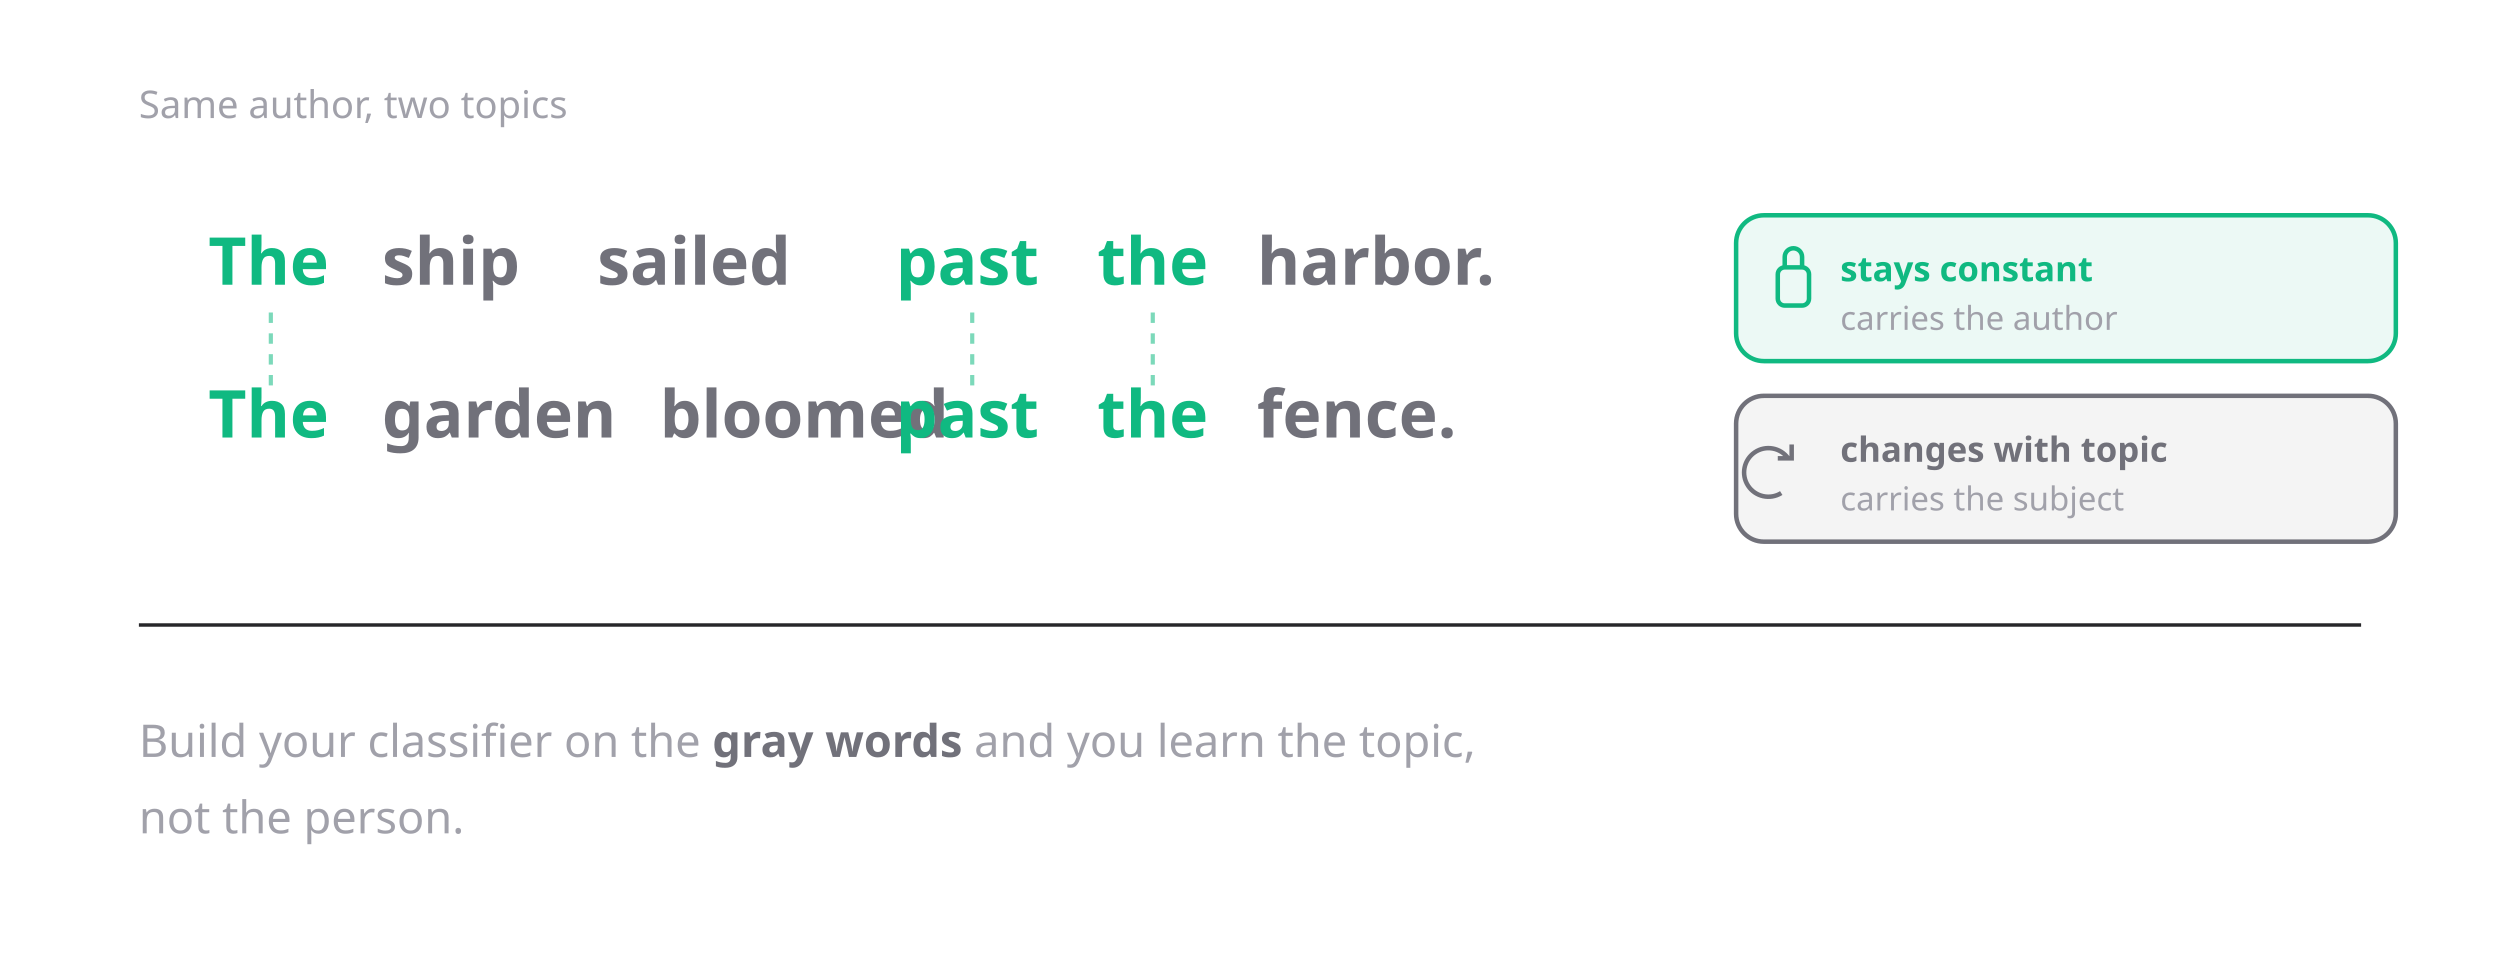
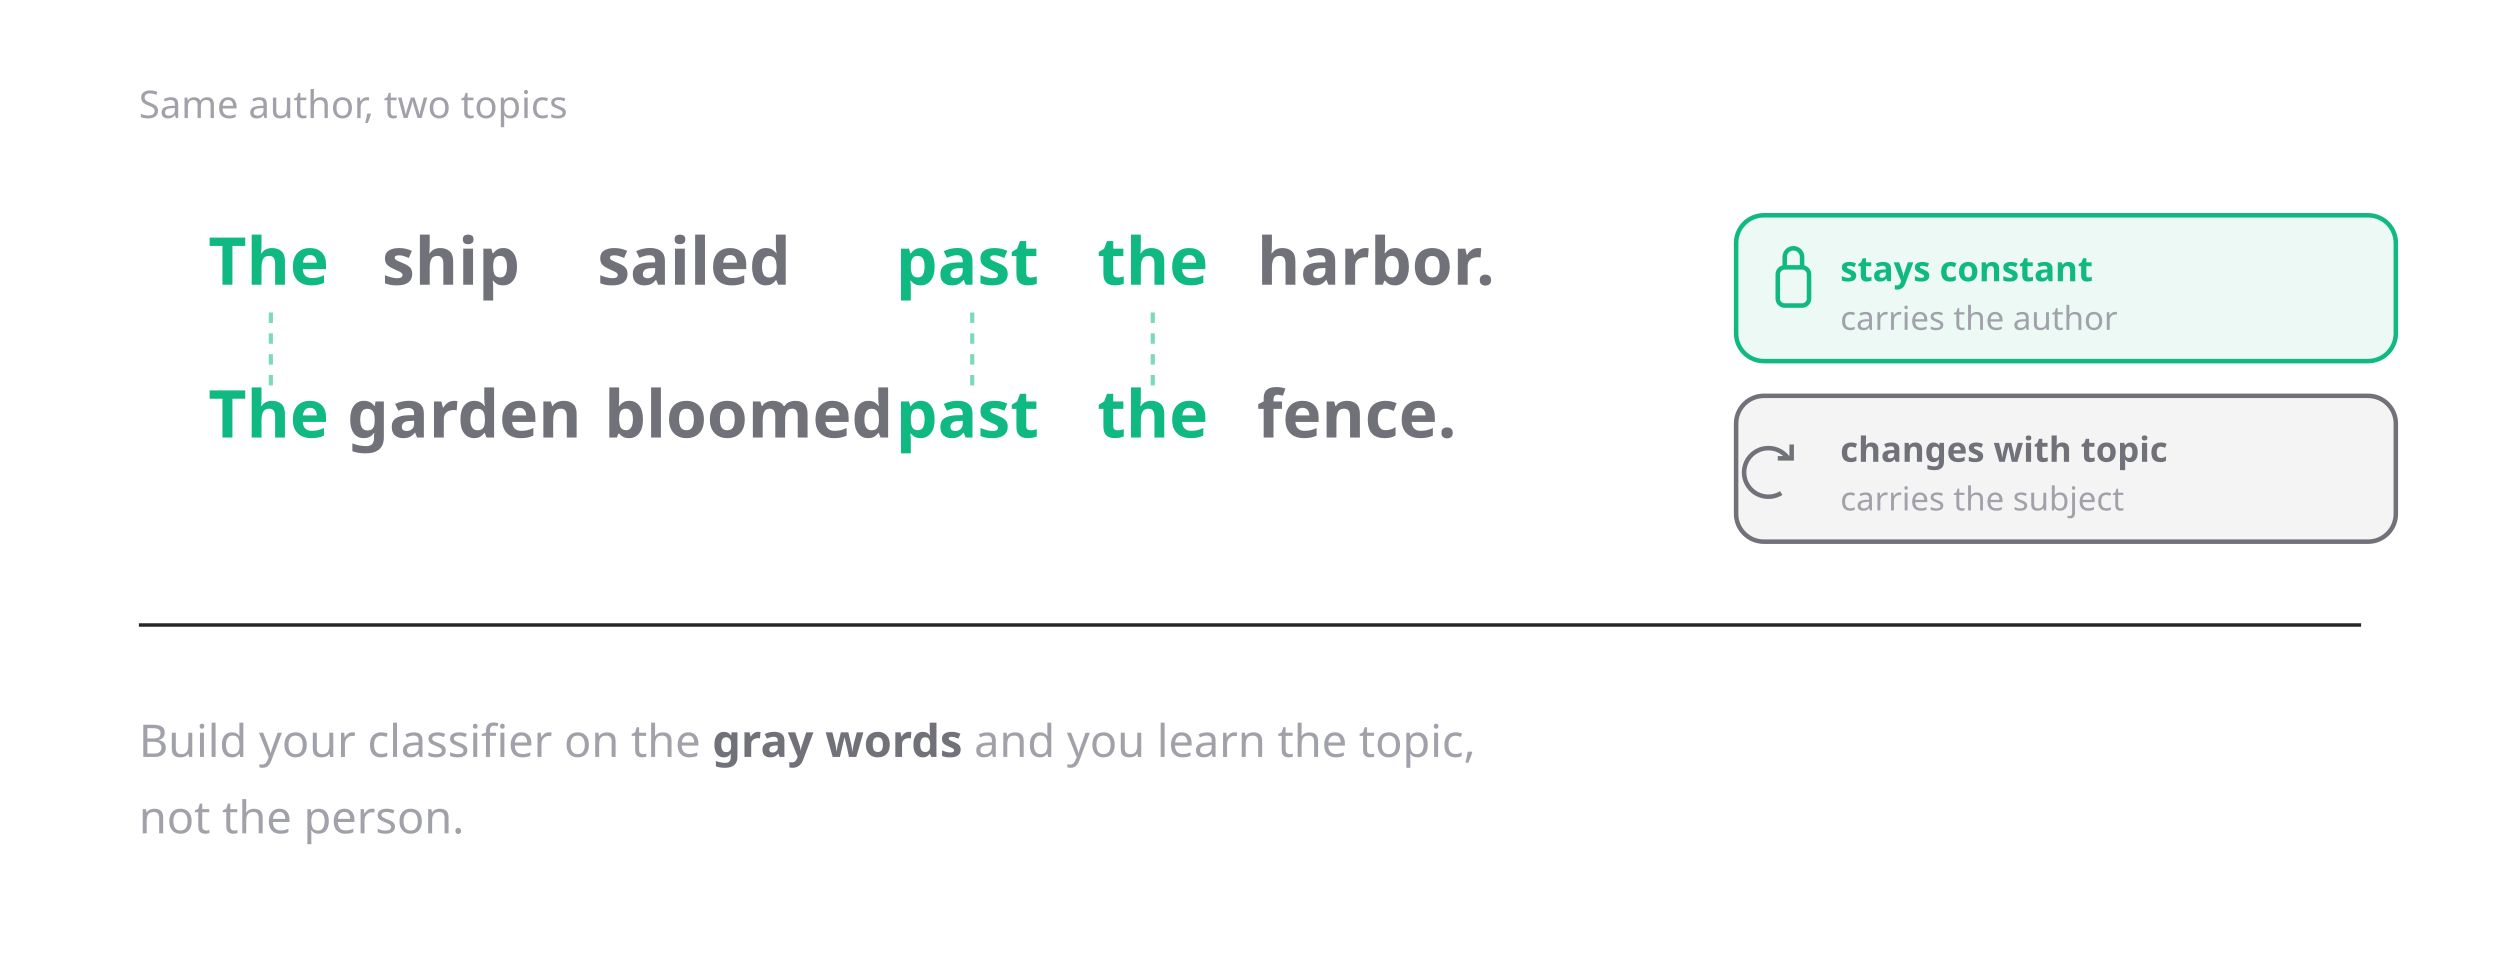
<svg xmlns="http://www.w3.org/2000/svg" viewBox="0 0 720 280" font-family="ui-sans-serif, system-ui, sans-serif">
  <text x="40" y="34" font-size="11" fill="#A1A1AA">Same author, two topics</text>
  <g font-size="19" font-weight="600">
    <text x="60" y="82" fill="#10B981">The</text>
    <text x="110" y="82" fill="#71717A">ship</text>
    <text x="172" y="82" fill="#71717A">sailed</text>
    <text x="258" y="82" fill="#10B981">past</text>
    <text x="316" y="82" fill="#10B981">the</text>
    <text x="362" y="82" fill="#71717A">harbor.</text>
  </g>
  <g font-size="19" font-weight="600">
    <text x="60" y="126" fill="#10B981">The</text>
-     <text x="110" y="126" fill="#71717A">garden</text>
-     <text x="190" y="126" fill="#71717A">bloomed</text>
+     <text x="100" y="126" fill="#71717A">garden</text>
+     <text x="174" y="126" fill="#71717A">bloomed</text>
    <text x="258" y="126" fill="#10B981">past</text>
    <text x="316" y="126" fill="#10B981">the</text>
    <text x="362" y="126" fill="#71717A">fence.</text>
  </g>
  <g stroke="#10B981" stroke-width="1.2" stroke-dasharray="3 3" opacity="0.55">
    <line x1="78" y1="90" x2="78" y2="112" />
    <line x1="280" y1="90" x2="280" y2="112" />
    <line x1="332" y1="90" x2="332" y2="112" />
  </g>
  <g transform="translate(500,62)">
    <rect x="0" y="0" width="190" height="42" rx="8" fill="#10B981" fill-opacity="0.08" stroke="#10B981" stroke-width="1.3" />
    <rect x="12" y="15" width="9" height="11" rx="2" fill="none" stroke="#10B981" stroke-width="1.3" />
    <path d="M14 15 v-3 a2.5 2.5 0 0 1 5 0 v3" fill="none" stroke="#10B981" stroke-width="1.3" />
    <text x="30" y="19" font-size="10" font-weight="600" fill="#10B981">stays constant</text>
    <text x="30" y="33" font-size="9.5" fill="#A1A1AA">carries the author</text>
  </g>
  <g transform="translate(500,114)">
    <rect x="0" y="0" width="190" height="42" rx="8" fill="#71717A" fill-opacity="0.08" stroke="#71717A" stroke-width="1.3" />
    <path d="M13 28 a7 7 0 1 1 2 -10 M16 14 v4 h-4" fill="none" stroke="#71717A" stroke-width="1.3" />
    <text x="30" y="19" font-size="10" font-weight="600" fill="#71717A">changes with topic</text>
    <text x="30" y="33" font-size="9.5" fill="#A1A1AA">carries the subject</text>
  </g>
  <line x1="40" y1="180" x2="680" y2="180" stroke="#27272A" stroke-width="1" />
  <text x="40" y="218" font-size="13" fill="#A1A1AA">Build your classifier on the <tspan fill="#71717A" font-weight="600">gray words</tspan> and you learn the topic,</text>
  <text x="40" y="240" font-size="13" fill="#A1A1AA">not the person.</text>
</svg>
